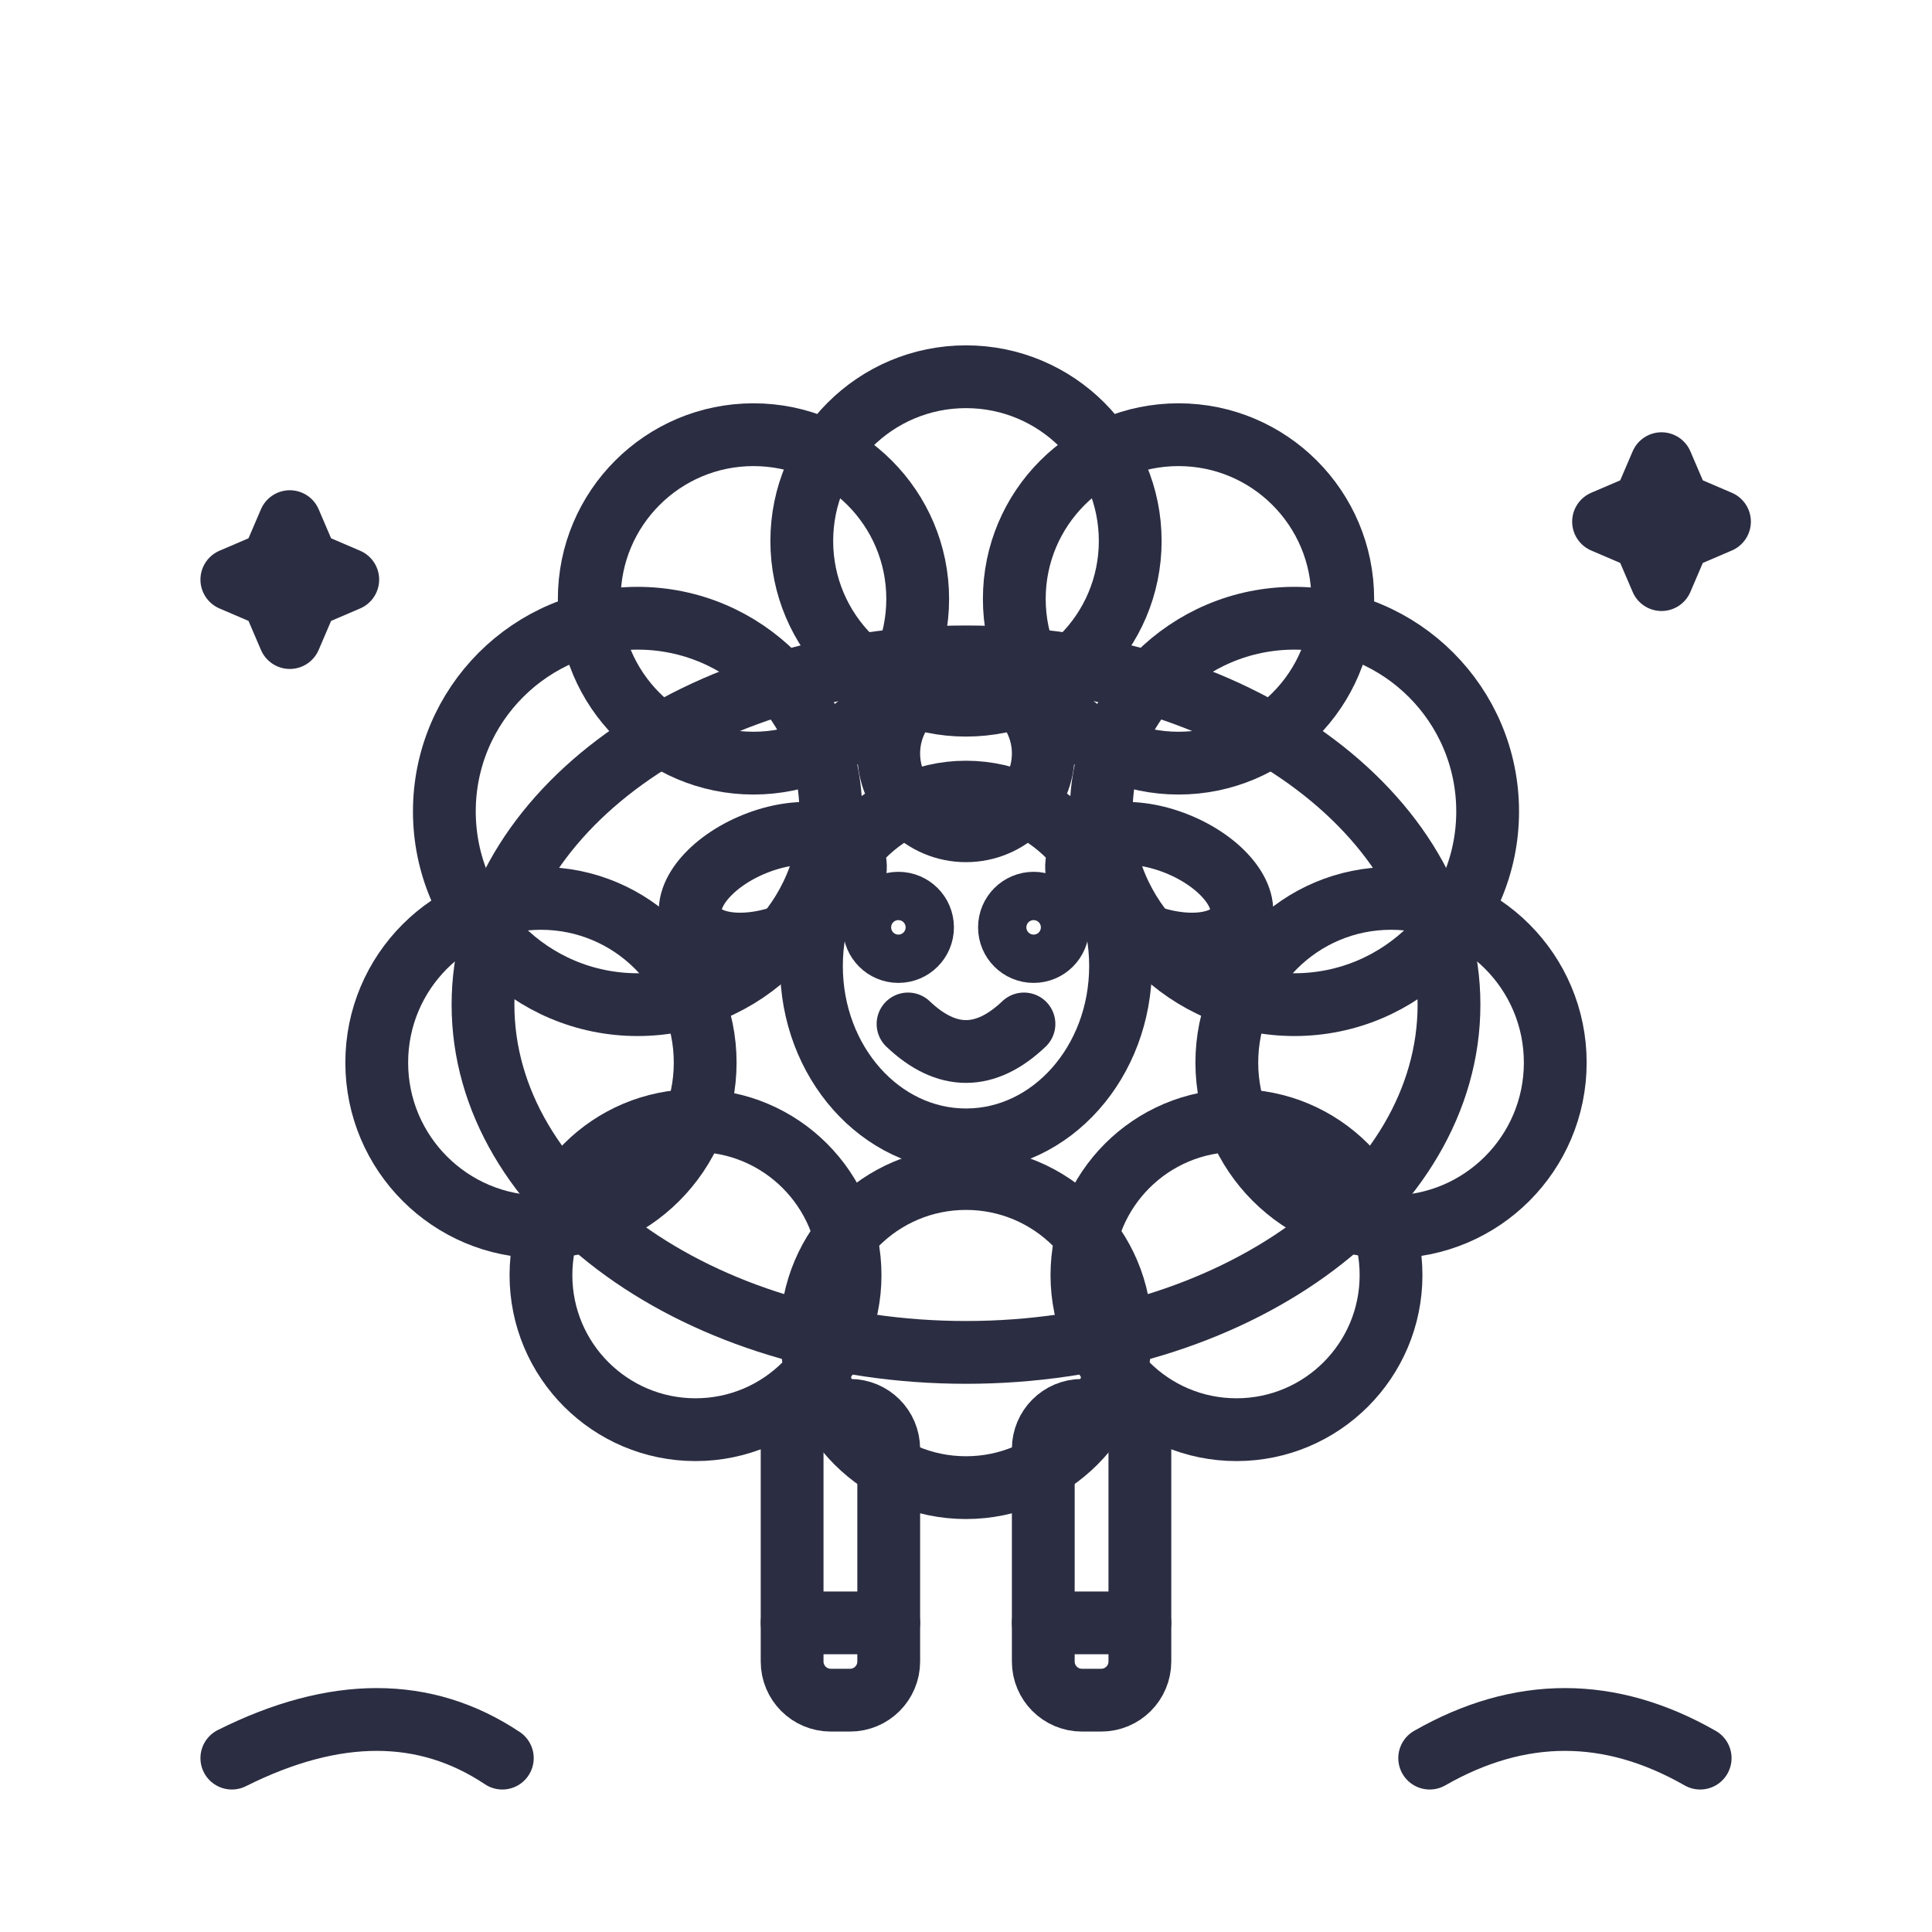
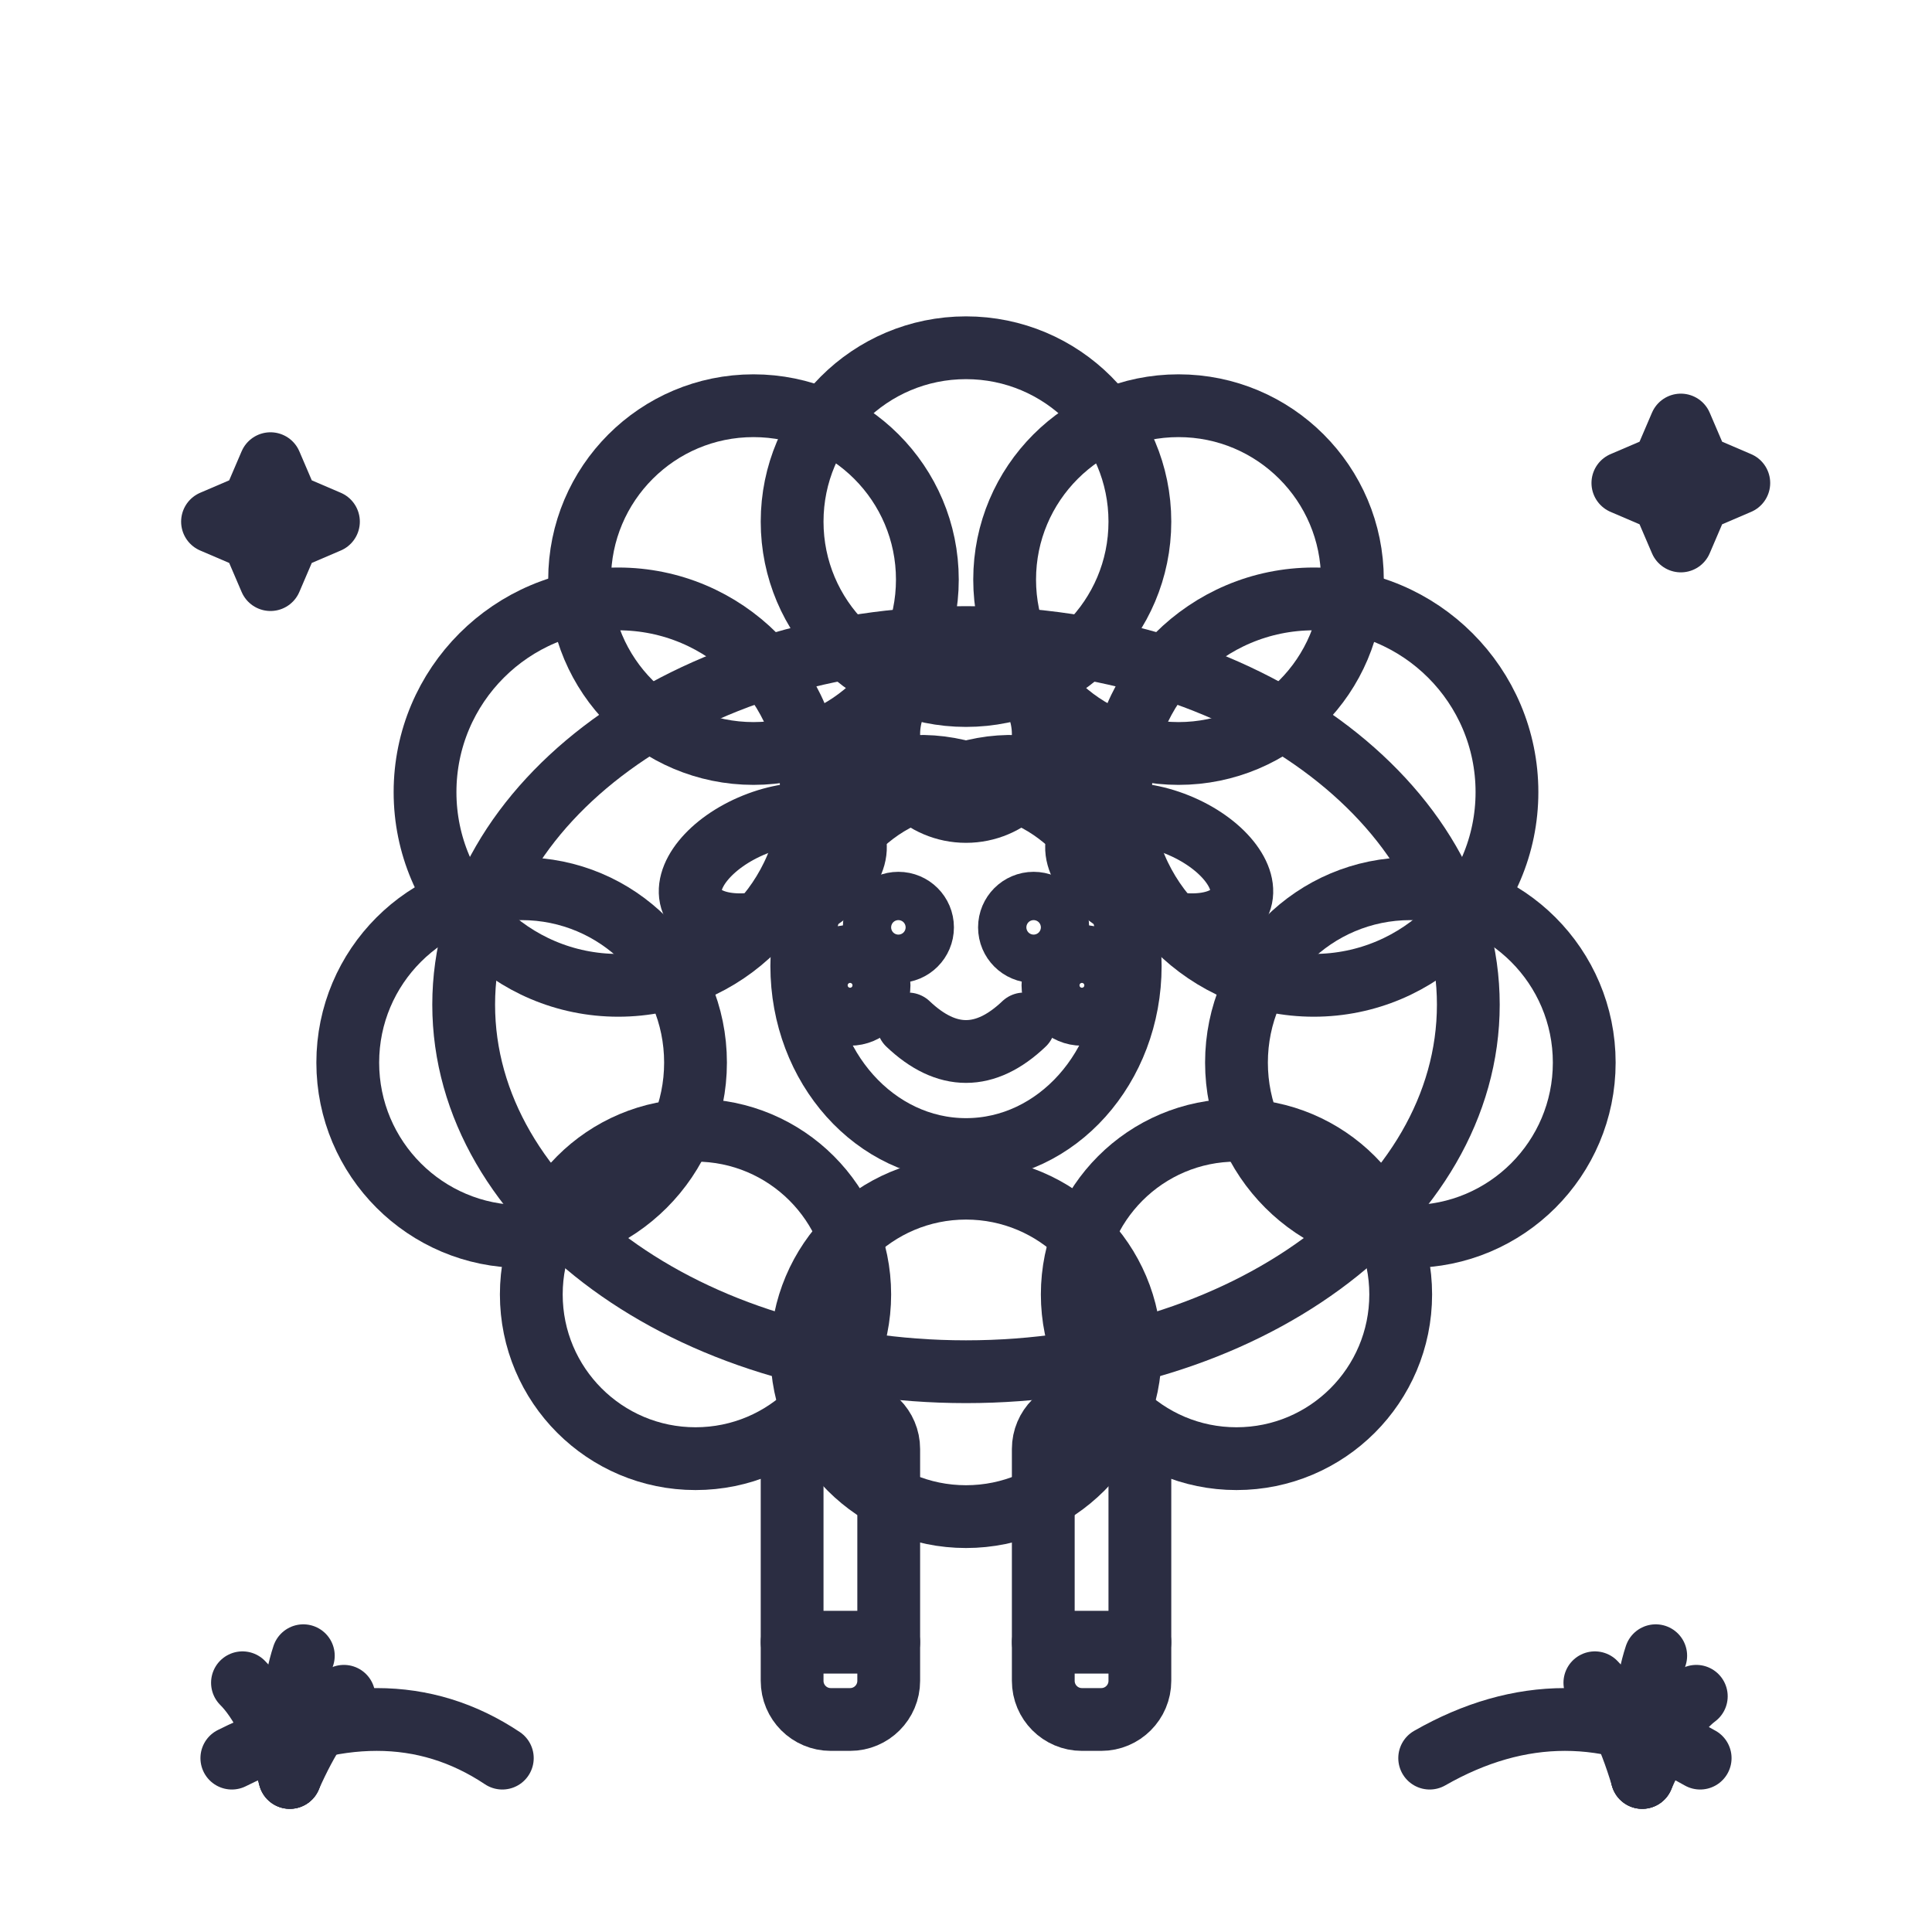
<svg xmlns="http://www.w3.org/2000/svg" viewBox="0 0 200 200">
  <g fill="none" stroke="#2b2d42" stroke-width="6.5" stroke-linecap="round" stroke-linejoin="round">
-     <ellipse cx="100" cy="104" rx="50" ry="36" />
-     <circle cx="66" cy="84" r="20" />
-     <circle cx="134" cy="84" r="20" />
-     <circle cx="78" cy="62" r="17" />
-     <circle cx="122" cy="62" r="17" />
-     <circle cx="100" cy="56" r="17" />
-     <circle cx="56" cy="110" r="17" />
-     <circle cx="144" cy="110" r="17" />
-     <circle cx="72" cy="132" r="16" />
-     <circle cx="128" cy="132" r="16" />
-     <circle cx="100" cy="138" r="16" />
-     <ellipse cx="100" cy="100" rx="16" ry="18" />
+     <ellipse cx="100" cy="104" rx="52" ry="38" />
+     <circle cx="64" cy="82" r="20" />
+     <circle cx="136" cy="82" r="20" />
+     <circle cx="78" cy="60" r="18" />
+     <circle cx="122" cy="60" r="18" />
+     <circle cx="100" cy="54" r="18" />
+     <circle cx="54" cy="110" r="18" />
+     <circle cx="146" cy="110" r="18" />
+     <circle cx="72" cy="134" r="17" />
+     <circle cx="128" cy="134" r="17" />
+     <circle cx="100" cy="140" r="17" />
+     <ellipse cx="100" cy="100" rx="17" ry="19" />
    <circle cx="93" cy="96" r="2.5" />
    <circle cx="107" cy="96" r="2.5" />
+     <circle cx="93.875" cy="95" r="0.85" />
+     <circle cx="107.875" cy="95" r="0.85" />
+     <path d="M86 82 Q93 78 100 80" />
+     <path d="M100 80 Q107 78 114 82" />
    <path d="M94 106 Q100 111.7 106 106" />
-     <ellipse cx="80" cy="92" rx="9" ry="5" transform="rotate(-22 80 92)" />
-     <ellipse cx="120" cy="92" rx="9" ry="5" transform="rotate(22 120 92)" />
-     <circle cx="100" cy="78" r="8" />
-     <rect x="82" y="146" width="10" height="30" rx="4" />
-     <rect x="108" y="146" width="10" height="30" rx="4" />
-     <path d="M82 168L92 168" />
-     <path d="M108 168L118 168" />
+     <circle cx="88" cy="102" r="3" />
+     <circle cx="112" cy="102" r="3" />
+     <ellipse cx="80" cy="90" rx="9" ry="5" transform="rotate(-22 80 90)" />
+     <ellipse cx="120" cy="90" rx="9" ry="5" transform="rotate(22 120 90)" />
+     <circle cx="100" cy="76" r="8" />
+     <rect x="82" y="146" width="10" height="32" rx="4" />
+     <rect x="108" y="146" width="10" height="32" rx="4" />
+     <path d="M82 170L92 170" />
+     <path d="M108 170L118 170" />
    <path d="M24 182 Q40 174 52 182 M148 182 Q162 174 176 182" />
-     <polygon points="30,54 31.8,58.2 36,60 31.8,61.8 30,66 28.2,61.8 24,60 28.2,58.2" />
-     <polygon points="172,48 173.8,52.2 178,54 173.8,55.8 172,60 170.2,55.8 166,54 170.2,52.2" />
+     <polygon points="28,48 29.8,52.2 34,54 29.8,55.8 28,60 26.2,55.8 22,54 26.2,52.2" />
+     <polygon points="174,44 175.8,48.2 180,50 175.8,51.8 174,56 172.2,51.8 168,50 172.2,48.2" />
+     <path d="M30 184 Q27.9 177 25.1 174.2" />
+     <path d="M30 184 Q30 175.6 31.4 171.4" />
+     <path d="M30 184 Q32.8 177.7 35.6 175.6" />
+     <path d="M170 184 Q167.9 177 165.1 174.2" />
+     <path d="M170 184 Q170 175.6 171.4 171.4" />
+     <path d="M170 184 Q172.8 177.7 175.6 175.6" />
  </g>
</svg>
